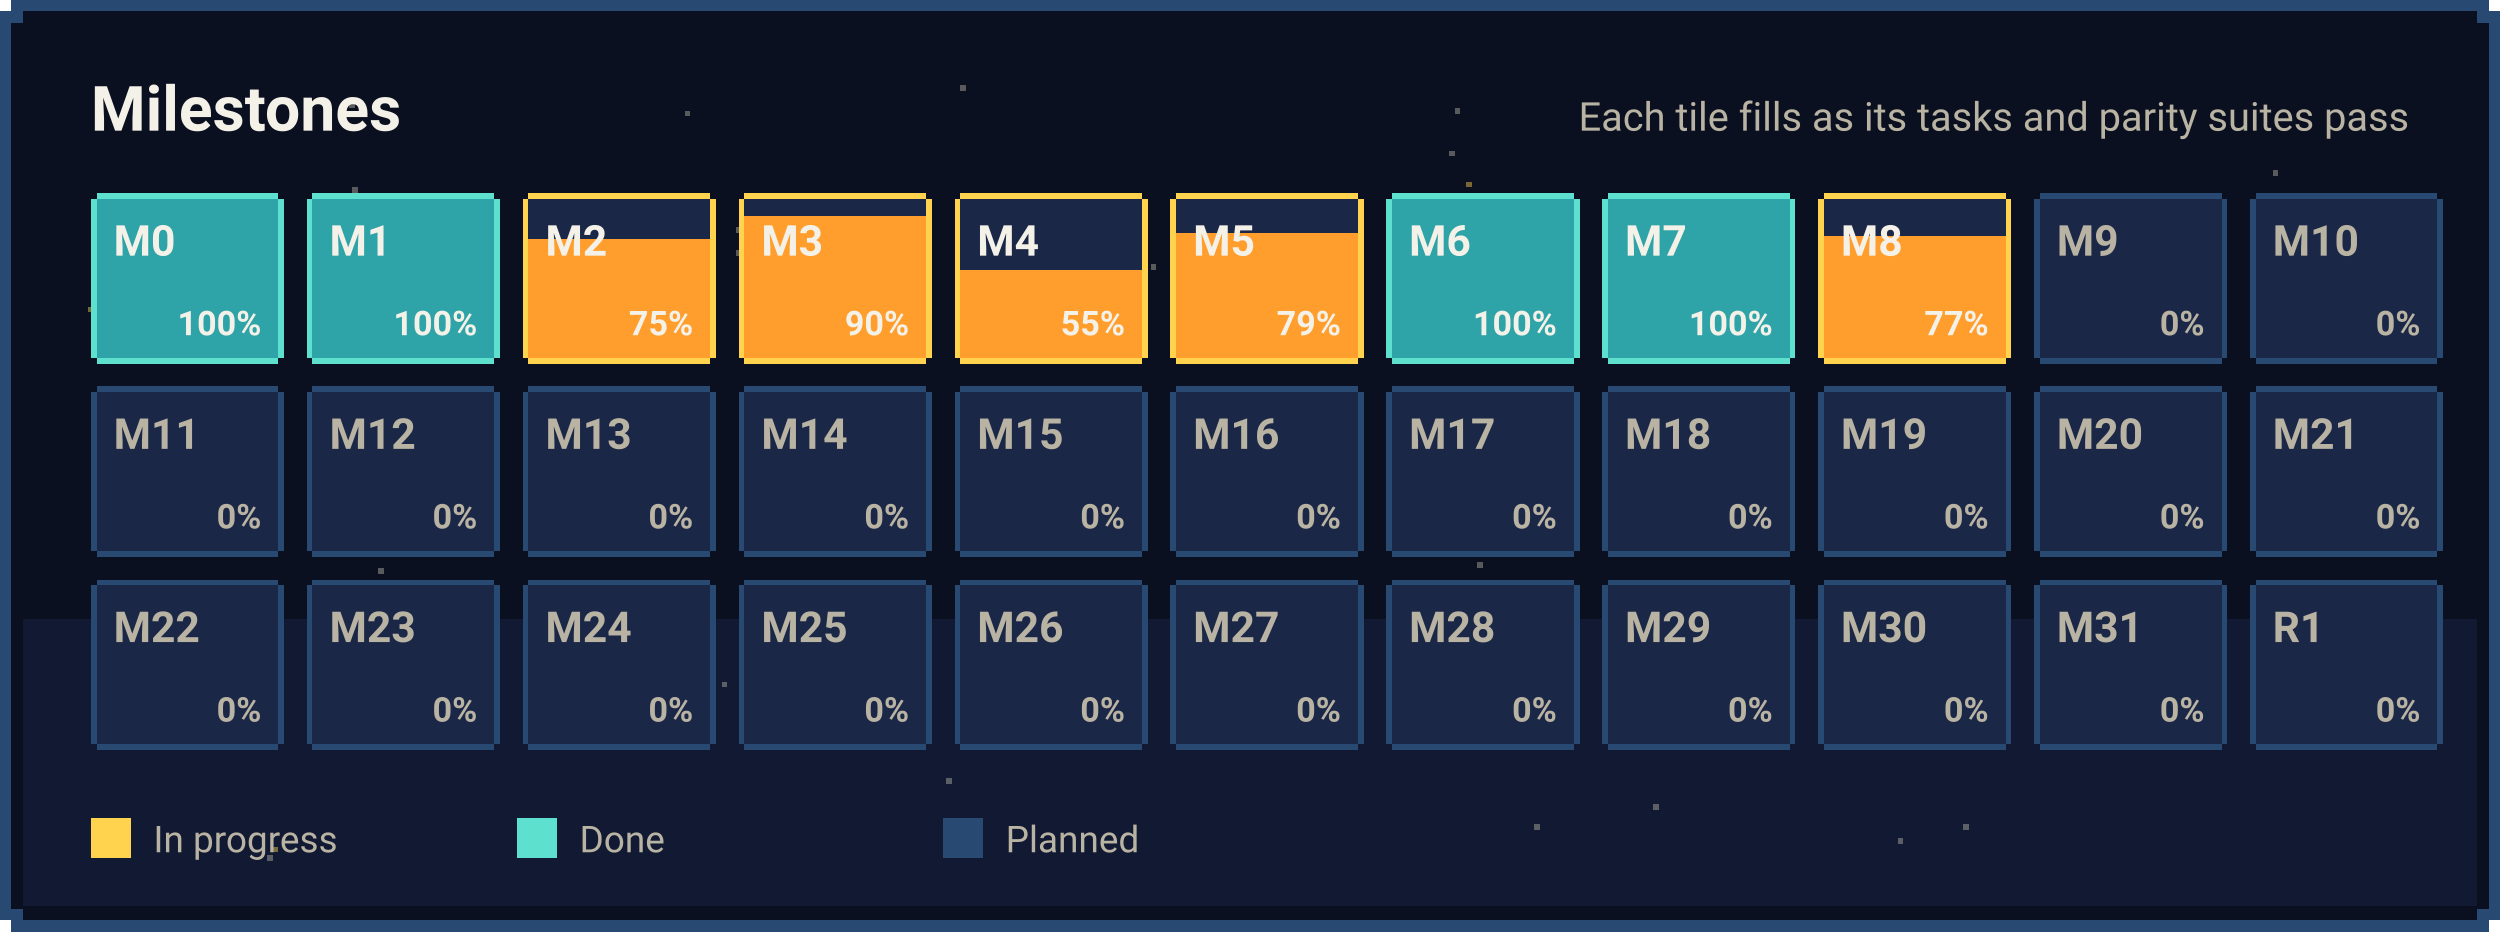
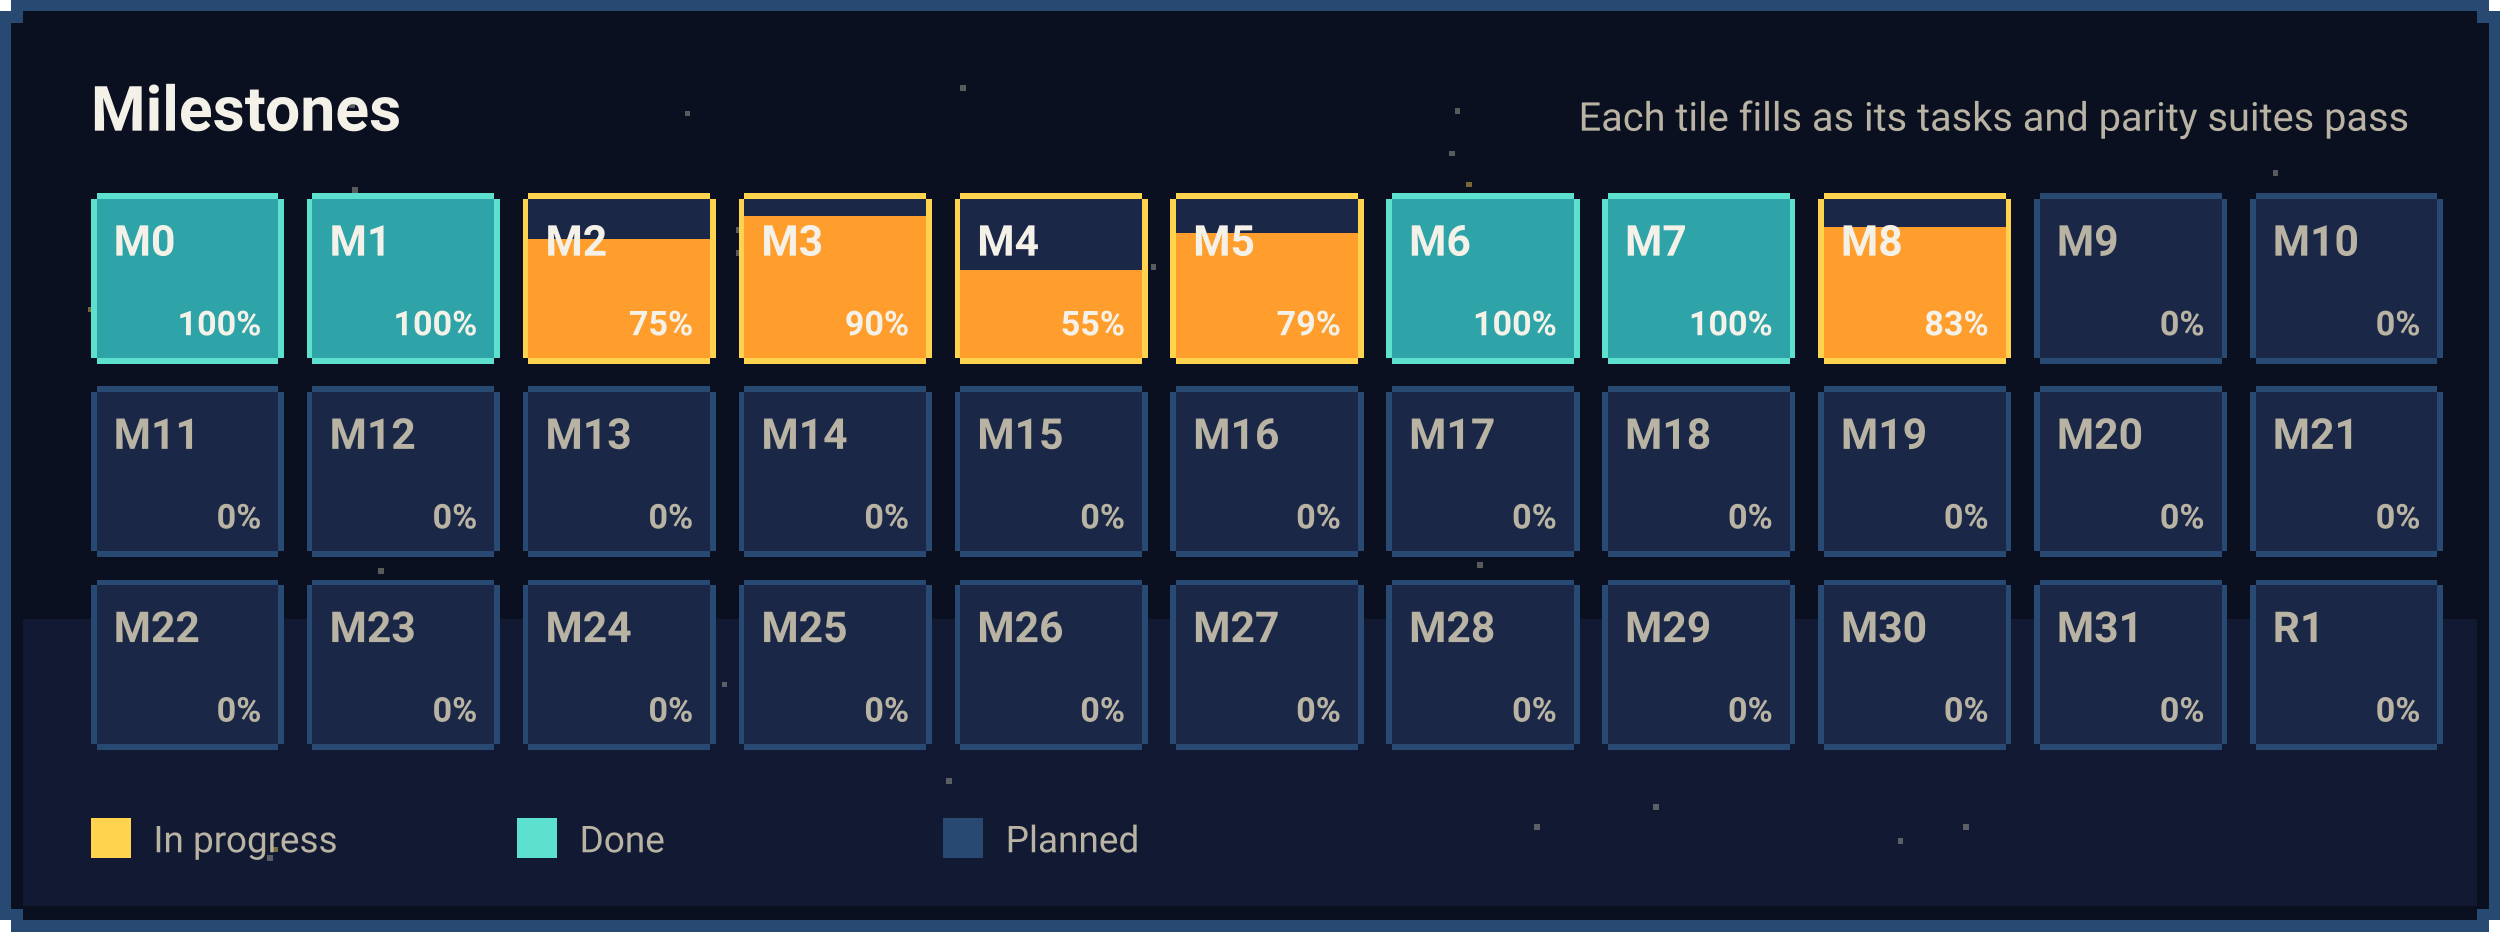
<svg xmlns="http://www.w3.org/2000/svg" width="880" height="328" viewBox="0 0 880 328" shape-rendering="crispEdges">
  <rect x="4" y="0" width="872" height="328" fill="#284A72" />
  <rect x="0" y="4" width="880" height="320" fill="#284A72" />
  <rect x="8" y="4" width="864" height="320" fill="#0B1020" />
  <rect x="4" y="8" width="872" height="312" fill="#0B1020" />
  <rect x="8" y="218" width="864" height="101" fill="#121A33" />
  <rect x="76" y="99" width="2" height="2" fill="#B9B3A3" opacity="0.45" />
  <rect x="607" y="159" width="2" height="2" fill="#FFD34D" opacity="0.45" />
  <rect x="478" y="148" width="2" height="2" fill="#B9B3A3" opacity="0.45" />
  <rect x="609" y="250" width="2" height="2" fill="#B9B3A3" opacity="0.45" />
  <rect x="93" y="138" width="2" height="2" fill="#B9B3A3" opacity="0.45" />
  <rect x="762" y="179" width="2" height="2" fill="#B9B3A3" opacity="0.45" />
  <rect x="133" y="200" width="2" height="2" fill="#B9B3A3" opacity="0.45" />
  <rect x="535" y="238" width="2" height="2" fill="#FFD34D" opacity="0.45" />
  <rect x="691" y="290" width="2" height="2" fill="#B9B3A3" opacity="0.45" />
  <rect x="259" y="80" width="2" height="2" fill="#B9B3A3" opacity="0.45" />
  <rect x="250" y="156" width="2" height="2" fill="#B9B3A3" opacity="0.45" />
  <rect x="90" y="252" width="2" height="2" fill="#B9B3A3" opacity="0.45" />
  <rect x="582" y="283" width="2" height="2" fill="#B9B3A3" opacity="0.45" />
  <rect x="512" y="38" width="2" height="2" fill="#B9B3A3" opacity="0.45" />
  <rect x="540" y="290" width="2" height="2" fill="#B9B3A3" opacity="0.45" />
  <rect x="434" y="179" width="2" height="2" fill="#B9B3A3" opacity="0.45" />
  <rect x="510" y="53" width="2" height="2" fill="#B9B3A3" opacity="0.45" />
  <rect x="242" y="166" width="2" height="2" fill="#B9B3A3" opacity="0.45" />
  <rect x="154" y="120" width="2" height="2" fill="#B9B3A3" opacity="0.45" />
  <rect x="599" y="211" width="2" height="2" fill="#B9B3A3" opacity="0.45" />
  <rect x="516" y="64" width="2" height="2" fill="#FFD34D" opacity="0.45" />
  <rect x="338" y="30" width="2" height="2" fill="#B9B3A3" opacity="0.45" />
  <rect x="254" y="240" width="2" height="2" fill="#B9B3A3" opacity="0.45" />
  <rect x="800" y="60" width="2" height="2" fill="#B9B3A3" opacity="0.45" />
  <rect x="238" y="172" width="2" height="2" fill="#B9B3A3" opacity="0.45" />
  <rect x="318" y="191" width="2" height="2" fill="#FFD34D" opacity="0.45" />
  <rect x="231" y="152" width="2" height="2" fill="#B9B3A3" opacity="0.45" />
  <rect x="687" y="77" width="2" height="2" fill="#B9B3A3" opacity="0.45" />
  <rect x="429" y="217" width="2" height="2" fill="#FFD34D" opacity="0.45" />
  <rect x="96" y="298" width="2" height="2" fill="#FFD34D" opacity="0.45" />
  <rect x="124" y="66" width="2" height="2" fill="#B9B3A3" opacity="0.45" />
  <rect x="259" y="88" width="2" height="2" fill="#B9B3A3" opacity="0.45" />
  <rect x="241" y="39" width="2" height="2" fill="#B9B3A3" opacity="0.45" />
  <rect x="94" y="301" width="2" height="2" fill="#B9B3A3" opacity="0.45" />
  <rect x="31" y="108" width="2" height="2" fill="#FFD34D" opacity="0.45" />
  <rect x="532" y="204" width="2" height="2" fill="#B9B3A3" opacity="0.45" />
  <rect x="34" y="102" width="2" height="2" fill="#B9B3A3" opacity="0.45" />
  <rect x="794" y="169" width="2" height="2" fill="#FFD34D" opacity="0.45" />
  <rect x="687" y="168" width="2" height="2" fill="#B9B3A3" opacity="0.45" />
  <rect x="586" y="89" width="2" height="2" fill="#FFD34D" opacity="0.45" />
  <rect x="520" y="198" width="2" height="2" fill="#B9B3A3" opacity="0.45" />
  <rect x="218" y="222" width="2" height="2" fill="#B9B3A3" opacity="0.45" />
  <rect x="123" y="36" width="2" height="2" fill="#B9B3A3" opacity="0.45" />
  <rect x="117" y="254" width="2" height="2" fill="#FFD34D" opacity="0.45" />
  <rect x="668" y="295" width="2" height="2" fill="#B9B3A3" opacity="0.45" />
  <rect x="383" y="221" width="2" height="2" fill="#B9B3A3" opacity="0.45" />
  <rect x="333" y="274" width="2" height="2" fill="#B9B3A3" opacity="0.45" />
  <rect x="405" y="93" width="2" height="2" fill="#B9B3A3" opacity="0.45" />
  <text x="32" y="46" font-family="'Pixelify Sans', ui-sans-serif, system-ui, -apple-system, 'Segoe UI', Roboto, sans-serif" font-size="22" font-weight="700" fill="#F4F1E8" text-anchor="start">Milestones</text>
  <text x="848" y="46" font-family="'Pixelify Sans', ui-sans-serif, system-ui, -apple-system, 'Segoe UI', Roboto, sans-serif" font-size="14" font-weight="400" fill="#B9B3A3" text-anchor="end">Each tile fills as its tasks and parity suites pass</text>
  <rect x="34" y="68" width="64" height="60" fill="#5EE0CF" />
  <rect x="32" y="70" width="68" height="56" fill="#5EE0CF" />
  <rect x="34" y="70" width="64" height="56" fill="#2EA3A8" />
  <text x="40" y="90" font-family="'Pixelify Sans', ui-sans-serif, system-ui, -apple-system, 'Segoe UI', Roboto, sans-serif" font-size="15" font-weight="700" fill="#F4F1E8" text-anchor="start">M0</text>
  <text x="92" y="118" font-family="'Pixelify Sans', ui-sans-serif, system-ui, -apple-system, 'Segoe UI', Roboto, sans-serif" font-size="12" font-weight="600" fill="#F4F1E8" text-anchor="end">100%</text>
  <rect x="110" y="68" width="64" height="60" fill="#5EE0CF" />
  <rect x="108" y="70" width="68" height="56" fill="#5EE0CF" />
  <rect x="110" y="70" width="64" height="56" fill="#2EA3A8" />
  <text x="116" y="90" font-family="'Pixelify Sans', ui-sans-serif, system-ui, -apple-system, 'Segoe UI', Roboto, sans-serif" font-size="15" font-weight="700" fill="#F4F1E8" text-anchor="start">M1</text>
  <text x="168" y="118" font-family="'Pixelify Sans', ui-sans-serif, system-ui, -apple-system, 'Segoe UI', Roboto, sans-serif" font-size="12" font-weight="600" fill="#F4F1E8" text-anchor="end">100%</text>
  <rect x="186" y="68" width="64" height="60" fill="#FFD34D" />
  <rect x="184" y="70" width="68" height="56" fill="#FFD34D" />
  <rect x="186" y="70" width="64" height="56" fill="#1B2747" />
  <rect x="186" y="84" width="64" height="42" fill="#FF9E2C" />
  <text x="192" y="90" font-family="'Pixelify Sans', ui-sans-serif, system-ui, -apple-system, 'Segoe UI', Roboto, sans-serif" font-size="15" font-weight="700" fill="#F4F1E8" text-anchor="start">M2</text>
  <text x="244" y="118" font-family="'Pixelify Sans', ui-sans-serif, system-ui, -apple-system, 'Segoe UI', Roboto, sans-serif" font-size="12" font-weight="600" fill="#F4F1E8" text-anchor="end">75%</text>
  <rect x="262" y="68" width="64" height="60" fill="#FFD34D" />
  <rect x="260" y="70" width="68" height="56" fill="#FFD34D" />
  <rect x="262" y="70" width="64" height="56" fill="#1B2747" />
  <rect x="262" y="76" width="64" height="50" fill="#FF9E2C" />
  <text x="268" y="90" font-family="'Pixelify Sans', ui-sans-serif, system-ui, -apple-system, 'Segoe UI', Roboto, sans-serif" font-size="15" font-weight="700" fill="#F4F1E8" text-anchor="start">M3</text>
  <text x="320" y="118" font-family="'Pixelify Sans', ui-sans-serif, system-ui, -apple-system, 'Segoe UI', Roboto, sans-serif" font-size="12" font-weight="600" fill="#F4F1E8" text-anchor="end">90%</text>
  <rect x="338" y="68" width="64" height="60" fill="#FFD34D" />
  <rect x="336" y="70" width="68" height="56" fill="#FFD34D" />
  <rect x="338" y="70" width="64" height="56" fill="#1B2747" />
  <rect x="338" y="95" width="64" height="31" fill="#FF9E2C" />
  <text x="344" y="90" font-family="'Pixelify Sans', ui-sans-serif, system-ui, -apple-system, 'Segoe UI', Roboto, sans-serif" font-size="15" font-weight="700" fill="#F4F1E8" text-anchor="start">M4</text>
  <text x="396" y="118" font-family="'Pixelify Sans', ui-sans-serif, system-ui, -apple-system, 'Segoe UI', Roboto, sans-serif" font-size="12" font-weight="600" fill="#F4F1E8" text-anchor="end">55%</text>
  <rect x="414" y="68" width="64" height="60" fill="#FFD34D" />
  <rect x="412" y="70" width="68" height="56" fill="#FFD34D" />
  <rect x="414" y="70" width="64" height="56" fill="#1B2747" />
  <rect x="414" y="82" width="64" height="44" fill="#FF9E2C" />
  <text x="420" y="90" font-family="'Pixelify Sans', ui-sans-serif, system-ui, -apple-system, 'Segoe UI', Roboto, sans-serif" font-size="15" font-weight="700" fill="#F4F1E8" text-anchor="start">M5</text>
  <text x="472" y="118" font-family="'Pixelify Sans', ui-sans-serif, system-ui, -apple-system, 'Segoe UI', Roboto, sans-serif" font-size="12" font-weight="600" fill="#F4F1E8" text-anchor="end">79%</text>
  <rect x="490" y="68" width="64" height="60" fill="#5EE0CF" />
  <rect x="488" y="70" width="68" height="56" fill="#5EE0CF" />
  <rect x="490" y="70" width="64" height="56" fill="#2EA3A8" />
  <text x="496" y="90" font-family="'Pixelify Sans', ui-sans-serif, system-ui, -apple-system, 'Segoe UI', Roboto, sans-serif" font-size="15" font-weight="700" fill="#F4F1E8" text-anchor="start">M6</text>
  <text x="548" y="118" font-family="'Pixelify Sans', ui-sans-serif, system-ui, -apple-system, 'Segoe UI', Roboto, sans-serif" font-size="12" font-weight="600" fill="#F4F1E8" text-anchor="end">100%</text>
  <rect x="566" y="68" width="64" height="60" fill="#5EE0CF" />
  <rect x="564" y="70" width="68" height="56" fill="#5EE0CF" />
  <rect x="566" y="70" width="64" height="56" fill="#2EA3A8" />
  <text x="572" y="90" font-family="'Pixelify Sans', ui-sans-serif, system-ui, -apple-system, 'Segoe UI', Roboto, sans-serif" font-size="15" font-weight="700" fill="#F4F1E8" text-anchor="start">M7</text>
  <text x="624" y="118" font-family="'Pixelify Sans', ui-sans-serif, system-ui, -apple-system, 'Segoe UI', Roboto, sans-serif" font-size="12" font-weight="600" fill="#F4F1E8" text-anchor="end">100%</text>
  <rect x="642" y="68" width="64" height="60" fill="#FFD34D" />
  <rect x="640" y="70" width="68" height="56" fill="#FFD34D" />
  <rect x="642" y="70" width="64" height="56" fill="#1B2747" />
-   <rect x="642" y="83" width="64" height="43" fill="#FF9E2C" />
+   <rect x="642" y="80" width="64" height="46" fill="#FF9E2C" />
  <text x="648" y="90" font-family="'Pixelify Sans', ui-sans-serif, system-ui, -apple-system, 'Segoe UI', Roboto, sans-serif" font-size="15" font-weight="700" fill="#F4F1E8" text-anchor="start">M8</text>
-   <text x="700" y="118" font-family="'Pixelify Sans', ui-sans-serif, system-ui, -apple-system, 'Segoe UI', Roboto, sans-serif" font-size="12" font-weight="600" fill="#F4F1E8" text-anchor="end">77%</text>
+   <text x="700" y="118" font-family="'Pixelify Sans', ui-sans-serif, system-ui, -apple-system, 'Segoe UI', Roboto, sans-serif" font-size="12" font-weight="600" fill="#F4F1E8" text-anchor="end">83%</text>
  <rect x="718" y="68" width="64" height="60" fill="#284A72" />
  <rect x="716" y="70" width="68" height="56" fill="#284A72" />
  <rect x="718" y="70" width="64" height="56" fill="#1B2747" />
  <text x="724" y="90" font-family="'Pixelify Sans', ui-sans-serif, system-ui, -apple-system, 'Segoe UI', Roboto, sans-serif" font-size="15" font-weight="700" fill="#B9B3A3" text-anchor="start">M9</text>
  <text x="776" y="118" font-family="'Pixelify Sans', ui-sans-serif, system-ui, -apple-system, 'Segoe UI', Roboto, sans-serif" font-size="12" font-weight="600" fill="#B9B3A3" text-anchor="end">0%</text>
  <rect x="794" y="68" width="64" height="60" fill="#284A72" />
  <rect x="792" y="70" width="68" height="56" fill="#284A72" />
  <rect x="794" y="70" width="64" height="56" fill="#1B2747" />
  <text x="800" y="90" font-family="'Pixelify Sans', ui-sans-serif, system-ui, -apple-system, 'Segoe UI', Roboto, sans-serif" font-size="15" font-weight="700" fill="#B9B3A3" text-anchor="start">M10</text>
  <text x="852" y="118" font-family="'Pixelify Sans', ui-sans-serif, system-ui, -apple-system, 'Segoe UI', Roboto, sans-serif" font-size="12" font-weight="600" fill="#B9B3A3" text-anchor="end">0%</text>
  <rect x="34" y="136" width="64" height="60" fill="#284A72" />
  <rect x="32" y="138" width="68" height="56" fill="#284A72" />
  <rect x="34" y="138" width="64" height="56" fill="#1B2747" />
  <text x="40" y="158" font-family="'Pixelify Sans', ui-sans-serif, system-ui, -apple-system, 'Segoe UI', Roboto, sans-serif" font-size="15" font-weight="700" fill="#B9B3A3" text-anchor="start">M11</text>
  <text x="92" y="186" font-family="'Pixelify Sans', ui-sans-serif, system-ui, -apple-system, 'Segoe UI', Roboto, sans-serif" font-size="12" font-weight="600" fill="#B9B3A3" text-anchor="end">0%</text>
  <rect x="110" y="136" width="64" height="60" fill="#284A72" />
  <rect x="108" y="138" width="68" height="56" fill="#284A72" />
  <rect x="110" y="138" width="64" height="56" fill="#1B2747" />
  <text x="116" y="158" font-family="'Pixelify Sans', ui-sans-serif, system-ui, -apple-system, 'Segoe UI', Roboto, sans-serif" font-size="15" font-weight="700" fill="#B9B3A3" text-anchor="start">M12</text>
  <text x="168" y="186" font-family="'Pixelify Sans', ui-sans-serif, system-ui, -apple-system, 'Segoe UI', Roboto, sans-serif" font-size="12" font-weight="600" fill="#B9B3A3" text-anchor="end">0%</text>
  <rect x="186" y="136" width="64" height="60" fill="#284A72" />
  <rect x="184" y="138" width="68" height="56" fill="#284A72" />
  <rect x="186" y="138" width="64" height="56" fill="#1B2747" />
  <text x="192" y="158" font-family="'Pixelify Sans', ui-sans-serif, system-ui, -apple-system, 'Segoe UI', Roboto, sans-serif" font-size="15" font-weight="700" fill="#B9B3A3" text-anchor="start">M13</text>
  <text x="244" y="186" font-family="'Pixelify Sans', ui-sans-serif, system-ui, -apple-system, 'Segoe UI', Roboto, sans-serif" font-size="12" font-weight="600" fill="#B9B3A3" text-anchor="end">0%</text>
  <rect x="262" y="136" width="64" height="60" fill="#284A72" />
  <rect x="260" y="138" width="68" height="56" fill="#284A72" />
  <rect x="262" y="138" width="64" height="56" fill="#1B2747" />
  <text x="268" y="158" font-family="'Pixelify Sans', ui-sans-serif, system-ui, -apple-system, 'Segoe UI', Roboto, sans-serif" font-size="15" font-weight="700" fill="#B9B3A3" text-anchor="start">M14</text>
  <text x="320" y="186" font-family="'Pixelify Sans', ui-sans-serif, system-ui, -apple-system, 'Segoe UI', Roboto, sans-serif" font-size="12" font-weight="600" fill="#B9B3A3" text-anchor="end">0%</text>
  <rect x="338" y="136" width="64" height="60" fill="#284A72" />
  <rect x="336" y="138" width="68" height="56" fill="#284A72" />
  <rect x="338" y="138" width="64" height="56" fill="#1B2747" />
  <text x="344" y="158" font-family="'Pixelify Sans', ui-sans-serif, system-ui, -apple-system, 'Segoe UI', Roboto, sans-serif" font-size="15" font-weight="700" fill="#B9B3A3" text-anchor="start">M15</text>
  <text x="396" y="186" font-family="'Pixelify Sans', ui-sans-serif, system-ui, -apple-system, 'Segoe UI', Roboto, sans-serif" font-size="12" font-weight="600" fill="#B9B3A3" text-anchor="end">0%</text>
  <rect x="414" y="136" width="64" height="60" fill="#284A72" />
  <rect x="412" y="138" width="68" height="56" fill="#284A72" />
  <rect x="414" y="138" width="64" height="56" fill="#1B2747" />
  <text x="420" y="158" font-family="'Pixelify Sans', ui-sans-serif, system-ui, -apple-system, 'Segoe UI', Roboto, sans-serif" font-size="15" font-weight="700" fill="#B9B3A3" text-anchor="start">M16</text>
  <text x="472" y="186" font-family="'Pixelify Sans', ui-sans-serif, system-ui, -apple-system, 'Segoe UI', Roboto, sans-serif" font-size="12" font-weight="600" fill="#B9B3A3" text-anchor="end">0%</text>
  <rect x="490" y="136" width="64" height="60" fill="#284A72" />
  <rect x="488" y="138" width="68" height="56" fill="#284A72" />
  <rect x="490" y="138" width="64" height="56" fill="#1B2747" />
  <text x="496" y="158" font-family="'Pixelify Sans', ui-sans-serif, system-ui, -apple-system, 'Segoe UI', Roboto, sans-serif" font-size="15" font-weight="700" fill="#B9B3A3" text-anchor="start">M17</text>
  <text x="548" y="186" font-family="'Pixelify Sans', ui-sans-serif, system-ui, -apple-system, 'Segoe UI', Roboto, sans-serif" font-size="12" font-weight="600" fill="#B9B3A3" text-anchor="end">0%</text>
  <rect x="566" y="136" width="64" height="60" fill="#284A72" />
  <rect x="564" y="138" width="68" height="56" fill="#284A72" />
  <rect x="566" y="138" width="64" height="56" fill="#1B2747" />
  <text x="572" y="158" font-family="'Pixelify Sans', ui-sans-serif, system-ui, -apple-system, 'Segoe UI', Roboto, sans-serif" font-size="15" font-weight="700" fill="#B9B3A3" text-anchor="start">M18</text>
  <text x="624" y="186" font-family="'Pixelify Sans', ui-sans-serif, system-ui, -apple-system, 'Segoe UI', Roboto, sans-serif" font-size="12" font-weight="600" fill="#B9B3A3" text-anchor="end">0%</text>
  <rect x="642" y="136" width="64" height="60" fill="#284A72" />
  <rect x="640" y="138" width="68" height="56" fill="#284A72" />
  <rect x="642" y="138" width="64" height="56" fill="#1B2747" />
  <text x="648" y="158" font-family="'Pixelify Sans', ui-sans-serif, system-ui, -apple-system, 'Segoe UI', Roboto, sans-serif" font-size="15" font-weight="700" fill="#B9B3A3" text-anchor="start">M19</text>
  <text x="700" y="186" font-family="'Pixelify Sans', ui-sans-serif, system-ui, -apple-system, 'Segoe UI', Roboto, sans-serif" font-size="12" font-weight="600" fill="#B9B3A3" text-anchor="end">0%</text>
  <rect x="718" y="136" width="64" height="60" fill="#284A72" />
  <rect x="716" y="138" width="68" height="56" fill="#284A72" />
  <rect x="718" y="138" width="64" height="56" fill="#1B2747" />
  <text x="724" y="158" font-family="'Pixelify Sans', ui-sans-serif, system-ui, -apple-system, 'Segoe UI', Roboto, sans-serif" font-size="15" font-weight="700" fill="#B9B3A3" text-anchor="start">M20</text>
  <text x="776" y="186" font-family="'Pixelify Sans', ui-sans-serif, system-ui, -apple-system, 'Segoe UI', Roboto, sans-serif" font-size="12" font-weight="600" fill="#B9B3A3" text-anchor="end">0%</text>
  <rect x="794" y="136" width="64" height="60" fill="#284A72" />
  <rect x="792" y="138" width="68" height="56" fill="#284A72" />
  <rect x="794" y="138" width="64" height="56" fill="#1B2747" />
  <text x="800" y="158" font-family="'Pixelify Sans', ui-sans-serif, system-ui, -apple-system, 'Segoe UI', Roboto, sans-serif" font-size="15" font-weight="700" fill="#B9B3A3" text-anchor="start">M21</text>
  <text x="852" y="186" font-family="'Pixelify Sans', ui-sans-serif, system-ui, -apple-system, 'Segoe UI', Roboto, sans-serif" font-size="12" font-weight="600" fill="#B9B3A3" text-anchor="end">0%</text>
  <rect x="34" y="204" width="64" height="60" fill="#284A72" />
  <rect x="32" y="206" width="68" height="56" fill="#284A72" />
  <rect x="34" y="206" width="64" height="56" fill="#1B2747" />
  <text x="40" y="226" font-family="'Pixelify Sans', ui-sans-serif, system-ui, -apple-system, 'Segoe UI', Roboto, sans-serif" font-size="15" font-weight="700" fill="#B9B3A3" text-anchor="start">M22</text>
  <text x="92" y="254" font-family="'Pixelify Sans', ui-sans-serif, system-ui, -apple-system, 'Segoe UI', Roboto, sans-serif" font-size="12" font-weight="600" fill="#B9B3A3" text-anchor="end">0%</text>
  <rect x="110" y="204" width="64" height="60" fill="#284A72" />
  <rect x="108" y="206" width="68" height="56" fill="#284A72" />
  <rect x="110" y="206" width="64" height="56" fill="#1B2747" />
  <text x="116" y="226" font-family="'Pixelify Sans', ui-sans-serif, system-ui, -apple-system, 'Segoe UI', Roboto, sans-serif" font-size="15" font-weight="700" fill="#B9B3A3" text-anchor="start">M23</text>
  <text x="168" y="254" font-family="'Pixelify Sans', ui-sans-serif, system-ui, -apple-system, 'Segoe UI', Roboto, sans-serif" font-size="12" font-weight="600" fill="#B9B3A3" text-anchor="end">0%</text>
  <rect x="186" y="204" width="64" height="60" fill="#284A72" />
  <rect x="184" y="206" width="68" height="56" fill="#284A72" />
  <rect x="186" y="206" width="64" height="56" fill="#1B2747" />
  <text x="192" y="226" font-family="'Pixelify Sans', ui-sans-serif, system-ui, -apple-system, 'Segoe UI', Roboto, sans-serif" font-size="15" font-weight="700" fill="#B9B3A3" text-anchor="start">M24</text>
  <text x="244" y="254" font-family="'Pixelify Sans', ui-sans-serif, system-ui, -apple-system, 'Segoe UI', Roboto, sans-serif" font-size="12" font-weight="600" fill="#B9B3A3" text-anchor="end">0%</text>
  <rect x="262" y="204" width="64" height="60" fill="#284A72" />
  <rect x="260" y="206" width="68" height="56" fill="#284A72" />
  <rect x="262" y="206" width="64" height="56" fill="#1B2747" />
  <text x="268" y="226" font-family="'Pixelify Sans', ui-sans-serif, system-ui, -apple-system, 'Segoe UI', Roboto, sans-serif" font-size="15" font-weight="700" fill="#B9B3A3" text-anchor="start">M25</text>
  <text x="320" y="254" font-family="'Pixelify Sans', ui-sans-serif, system-ui, -apple-system, 'Segoe UI', Roboto, sans-serif" font-size="12" font-weight="600" fill="#B9B3A3" text-anchor="end">0%</text>
  <rect x="338" y="204" width="64" height="60" fill="#284A72" />
  <rect x="336" y="206" width="68" height="56" fill="#284A72" />
  <rect x="338" y="206" width="64" height="56" fill="#1B2747" />
  <text x="344" y="226" font-family="'Pixelify Sans', ui-sans-serif, system-ui, -apple-system, 'Segoe UI', Roboto, sans-serif" font-size="15" font-weight="700" fill="#B9B3A3" text-anchor="start">M26</text>
  <text x="396" y="254" font-family="'Pixelify Sans', ui-sans-serif, system-ui, -apple-system, 'Segoe UI', Roboto, sans-serif" font-size="12" font-weight="600" fill="#B9B3A3" text-anchor="end">0%</text>
  <rect x="414" y="204" width="64" height="60" fill="#284A72" />
  <rect x="412" y="206" width="68" height="56" fill="#284A72" />
  <rect x="414" y="206" width="64" height="56" fill="#1B2747" />
  <text x="420" y="226" font-family="'Pixelify Sans', ui-sans-serif, system-ui, -apple-system, 'Segoe UI', Roboto, sans-serif" font-size="15" font-weight="700" fill="#B9B3A3" text-anchor="start">M27</text>
  <text x="472" y="254" font-family="'Pixelify Sans', ui-sans-serif, system-ui, -apple-system, 'Segoe UI', Roboto, sans-serif" font-size="12" font-weight="600" fill="#B9B3A3" text-anchor="end">0%</text>
  <rect x="490" y="204" width="64" height="60" fill="#284A72" />
  <rect x="488" y="206" width="68" height="56" fill="#284A72" />
  <rect x="490" y="206" width="64" height="56" fill="#1B2747" />
  <text x="496" y="226" font-family="'Pixelify Sans', ui-sans-serif, system-ui, -apple-system, 'Segoe UI', Roboto, sans-serif" font-size="15" font-weight="700" fill="#B9B3A3" text-anchor="start">M28</text>
  <text x="548" y="254" font-family="'Pixelify Sans', ui-sans-serif, system-ui, -apple-system, 'Segoe UI', Roboto, sans-serif" font-size="12" font-weight="600" fill="#B9B3A3" text-anchor="end">0%</text>
  <rect x="566" y="204" width="64" height="60" fill="#284A72" />
  <rect x="564" y="206" width="68" height="56" fill="#284A72" />
  <rect x="566" y="206" width="64" height="56" fill="#1B2747" />
  <text x="572" y="226" font-family="'Pixelify Sans', ui-sans-serif, system-ui, -apple-system, 'Segoe UI', Roboto, sans-serif" font-size="15" font-weight="700" fill="#B9B3A3" text-anchor="start">M29</text>
  <text x="624" y="254" font-family="'Pixelify Sans', ui-sans-serif, system-ui, -apple-system, 'Segoe UI', Roboto, sans-serif" font-size="12" font-weight="600" fill="#B9B3A3" text-anchor="end">0%</text>
  <rect x="642" y="204" width="64" height="60" fill="#284A72" />
  <rect x="640" y="206" width="68" height="56" fill="#284A72" />
  <rect x="642" y="206" width="64" height="56" fill="#1B2747" />
  <text x="648" y="226" font-family="'Pixelify Sans', ui-sans-serif, system-ui, -apple-system, 'Segoe UI', Roboto, sans-serif" font-size="15" font-weight="700" fill="#B9B3A3" text-anchor="start">M30</text>
  <text x="700" y="254" font-family="'Pixelify Sans', ui-sans-serif, system-ui, -apple-system, 'Segoe UI', Roboto, sans-serif" font-size="12" font-weight="600" fill="#B9B3A3" text-anchor="end">0%</text>
  <rect x="718" y="204" width="64" height="60" fill="#284A72" />
  <rect x="716" y="206" width="68" height="56" fill="#284A72" />
  <rect x="718" y="206" width="64" height="56" fill="#1B2747" />
  <text x="724" y="226" font-family="'Pixelify Sans', ui-sans-serif, system-ui, -apple-system, 'Segoe UI', Roboto, sans-serif" font-size="15" font-weight="700" fill="#B9B3A3" text-anchor="start">M31</text>
  <text x="776" y="254" font-family="'Pixelify Sans', ui-sans-serif, system-ui, -apple-system, 'Segoe UI', Roboto, sans-serif" font-size="12" font-weight="600" fill="#B9B3A3" text-anchor="end">0%</text>
  <rect x="794" y="204" width="64" height="60" fill="#284A72" />
  <rect x="792" y="206" width="68" height="56" fill="#284A72" />
  <rect x="794" y="206" width="64" height="56" fill="#1B2747" />
  <text x="800" y="226" font-family="'Pixelify Sans', ui-sans-serif, system-ui, -apple-system, 'Segoe UI', Roboto, sans-serif" font-size="15" font-weight="700" fill="#B9B3A3" text-anchor="start">R1</text>
  <text x="852" y="254" font-family="'Pixelify Sans', ui-sans-serif, system-ui, -apple-system, 'Segoe UI', Roboto, sans-serif" font-size="12" font-weight="600" fill="#B9B3A3" text-anchor="end">0%</text>
  <rect x="32" y="288" width="14" height="14" fill="#FFD34D" />
  <text x="54" y="300" font-family="'Pixelify Sans', ui-sans-serif, system-ui, -apple-system, 'Segoe UI', Roboto, sans-serif" font-size="13" font-weight="400" fill="#B9B3A3" text-anchor="start">In progress</text>
  <rect x="182" y="288" width="14" height="14" fill="#5EE0CF" />
  <text x="204" y="300" font-family="'Pixelify Sans', ui-sans-serif, system-ui, -apple-system, 'Segoe UI', Roboto, sans-serif" font-size="13" font-weight="400" fill="#B9B3A3" text-anchor="start">Done</text>
  <rect x="332" y="288" width="14" height="14" fill="#284A72" />
  <text x="354" y="300" font-family="'Pixelify Sans', ui-sans-serif, system-ui, -apple-system, 'Segoe UI', Roboto, sans-serif" font-size="13" font-weight="400" fill="#B9B3A3" text-anchor="start">Planned</text>
</svg>
